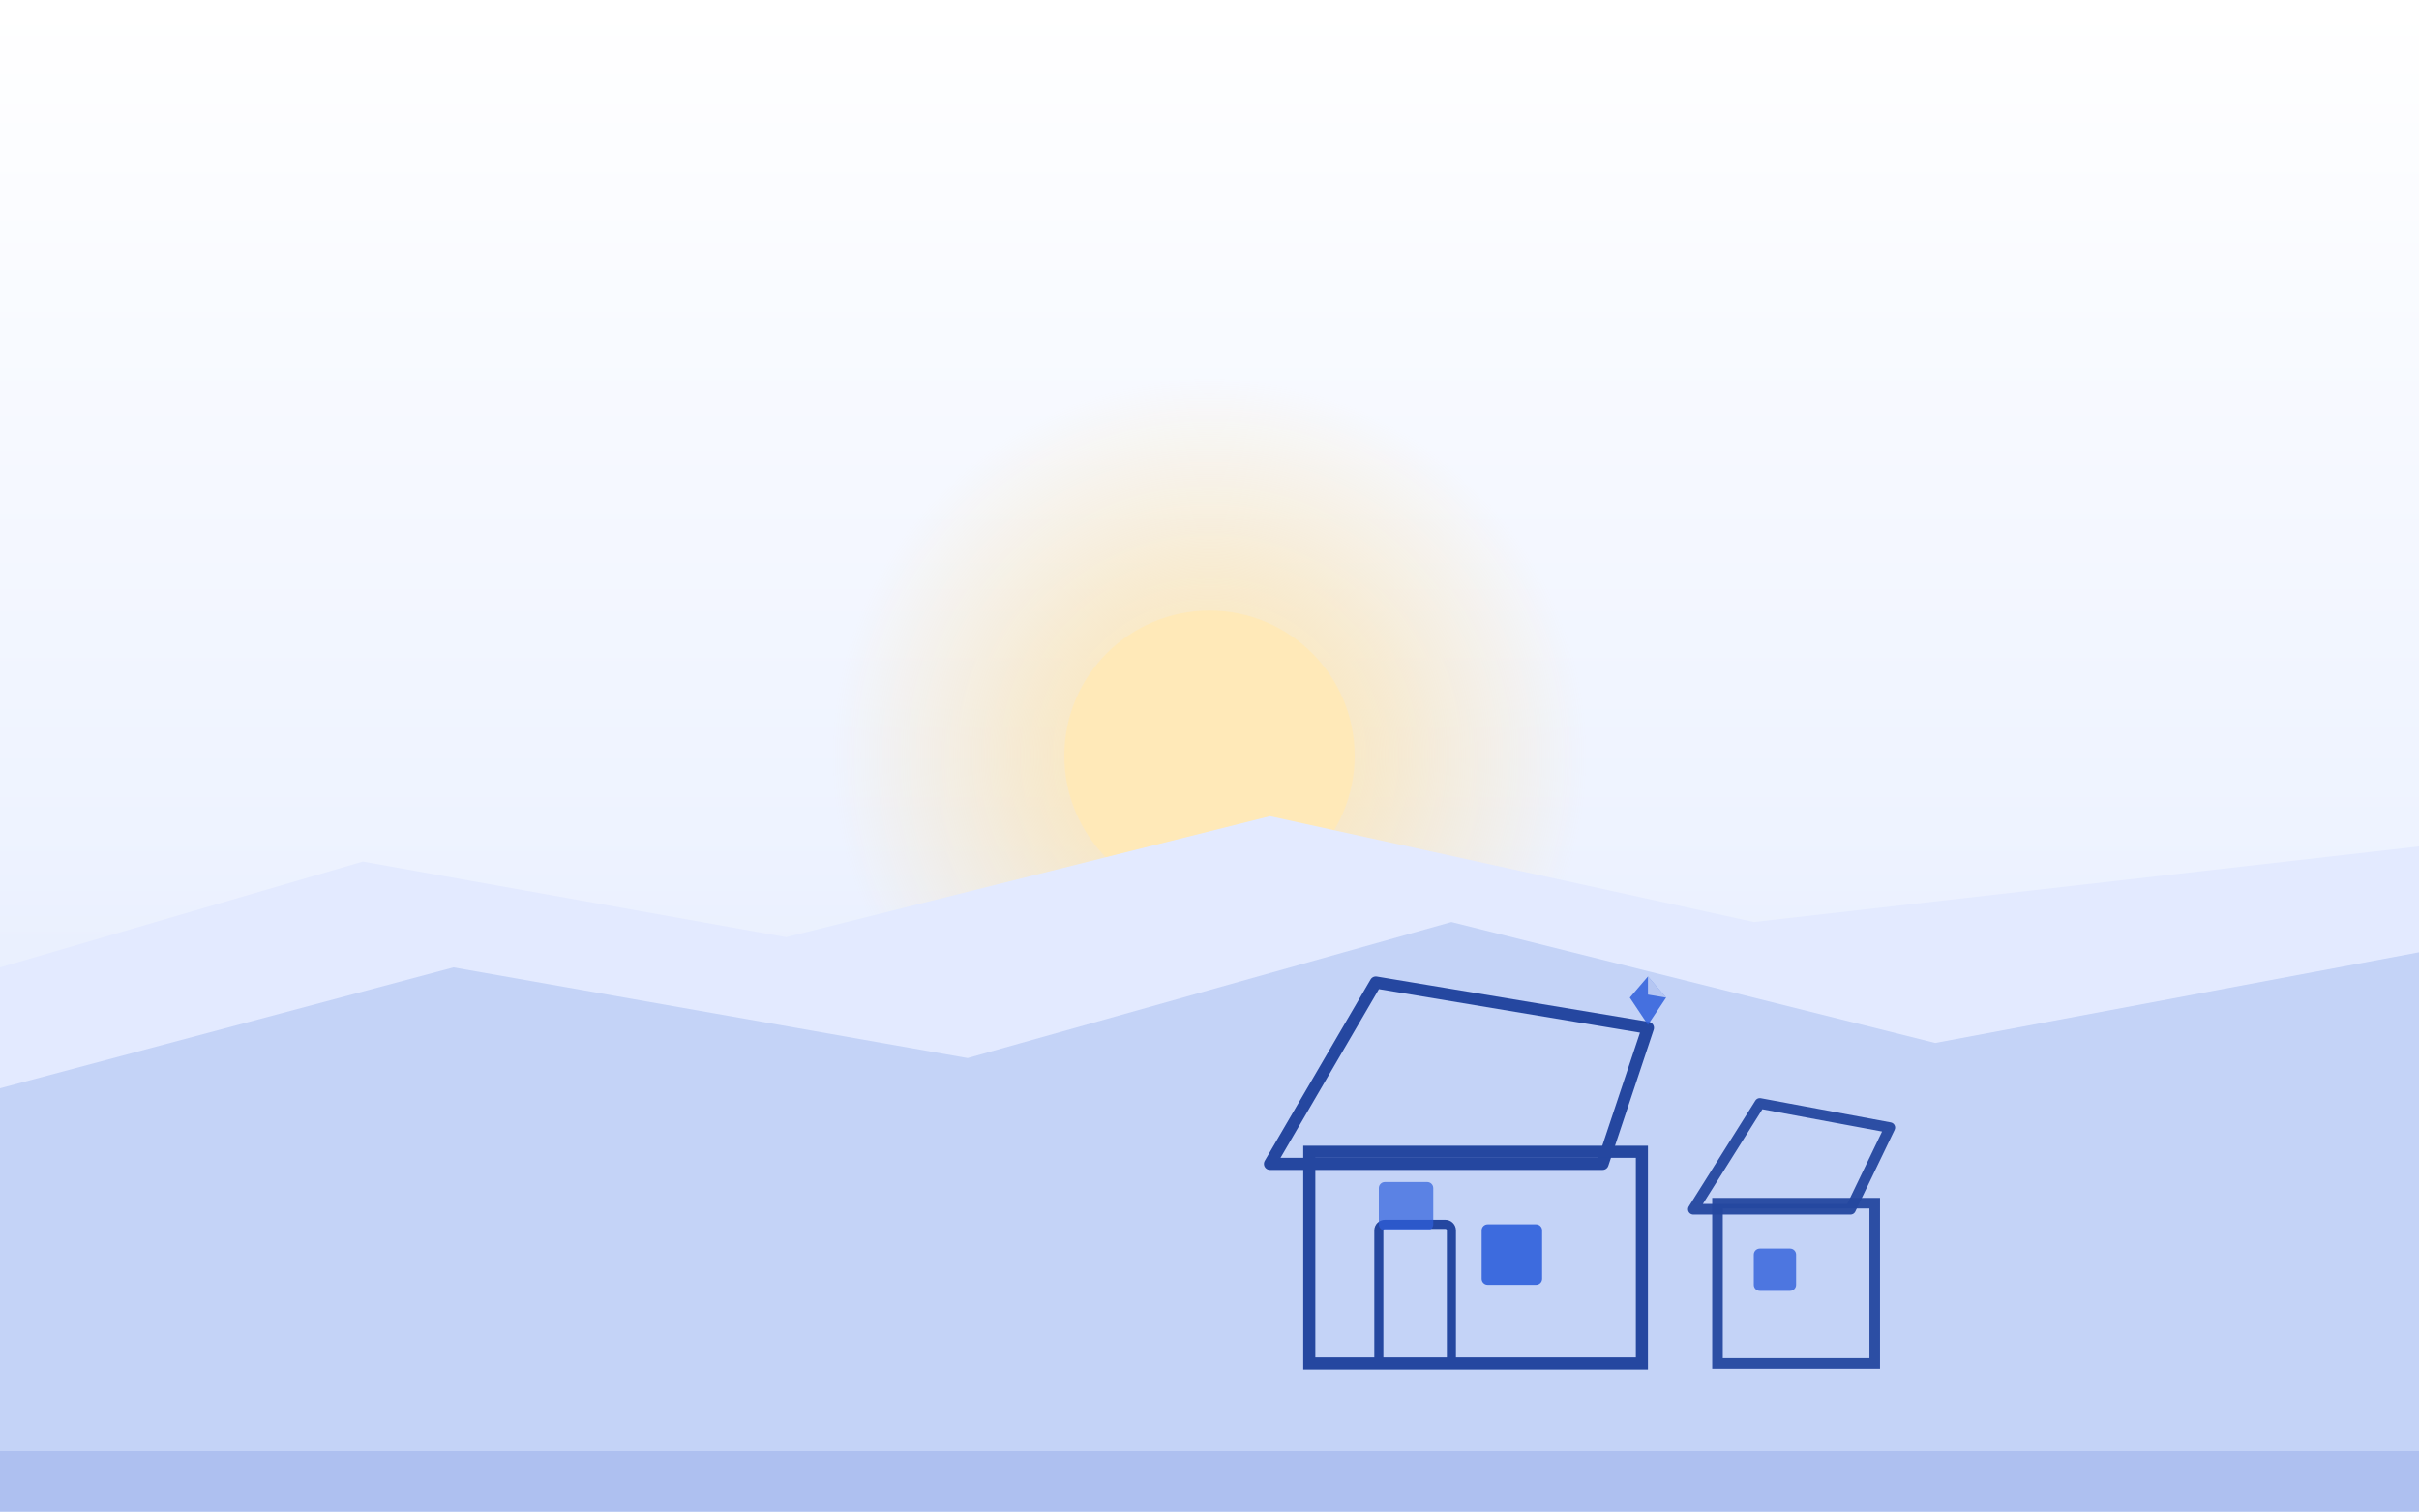
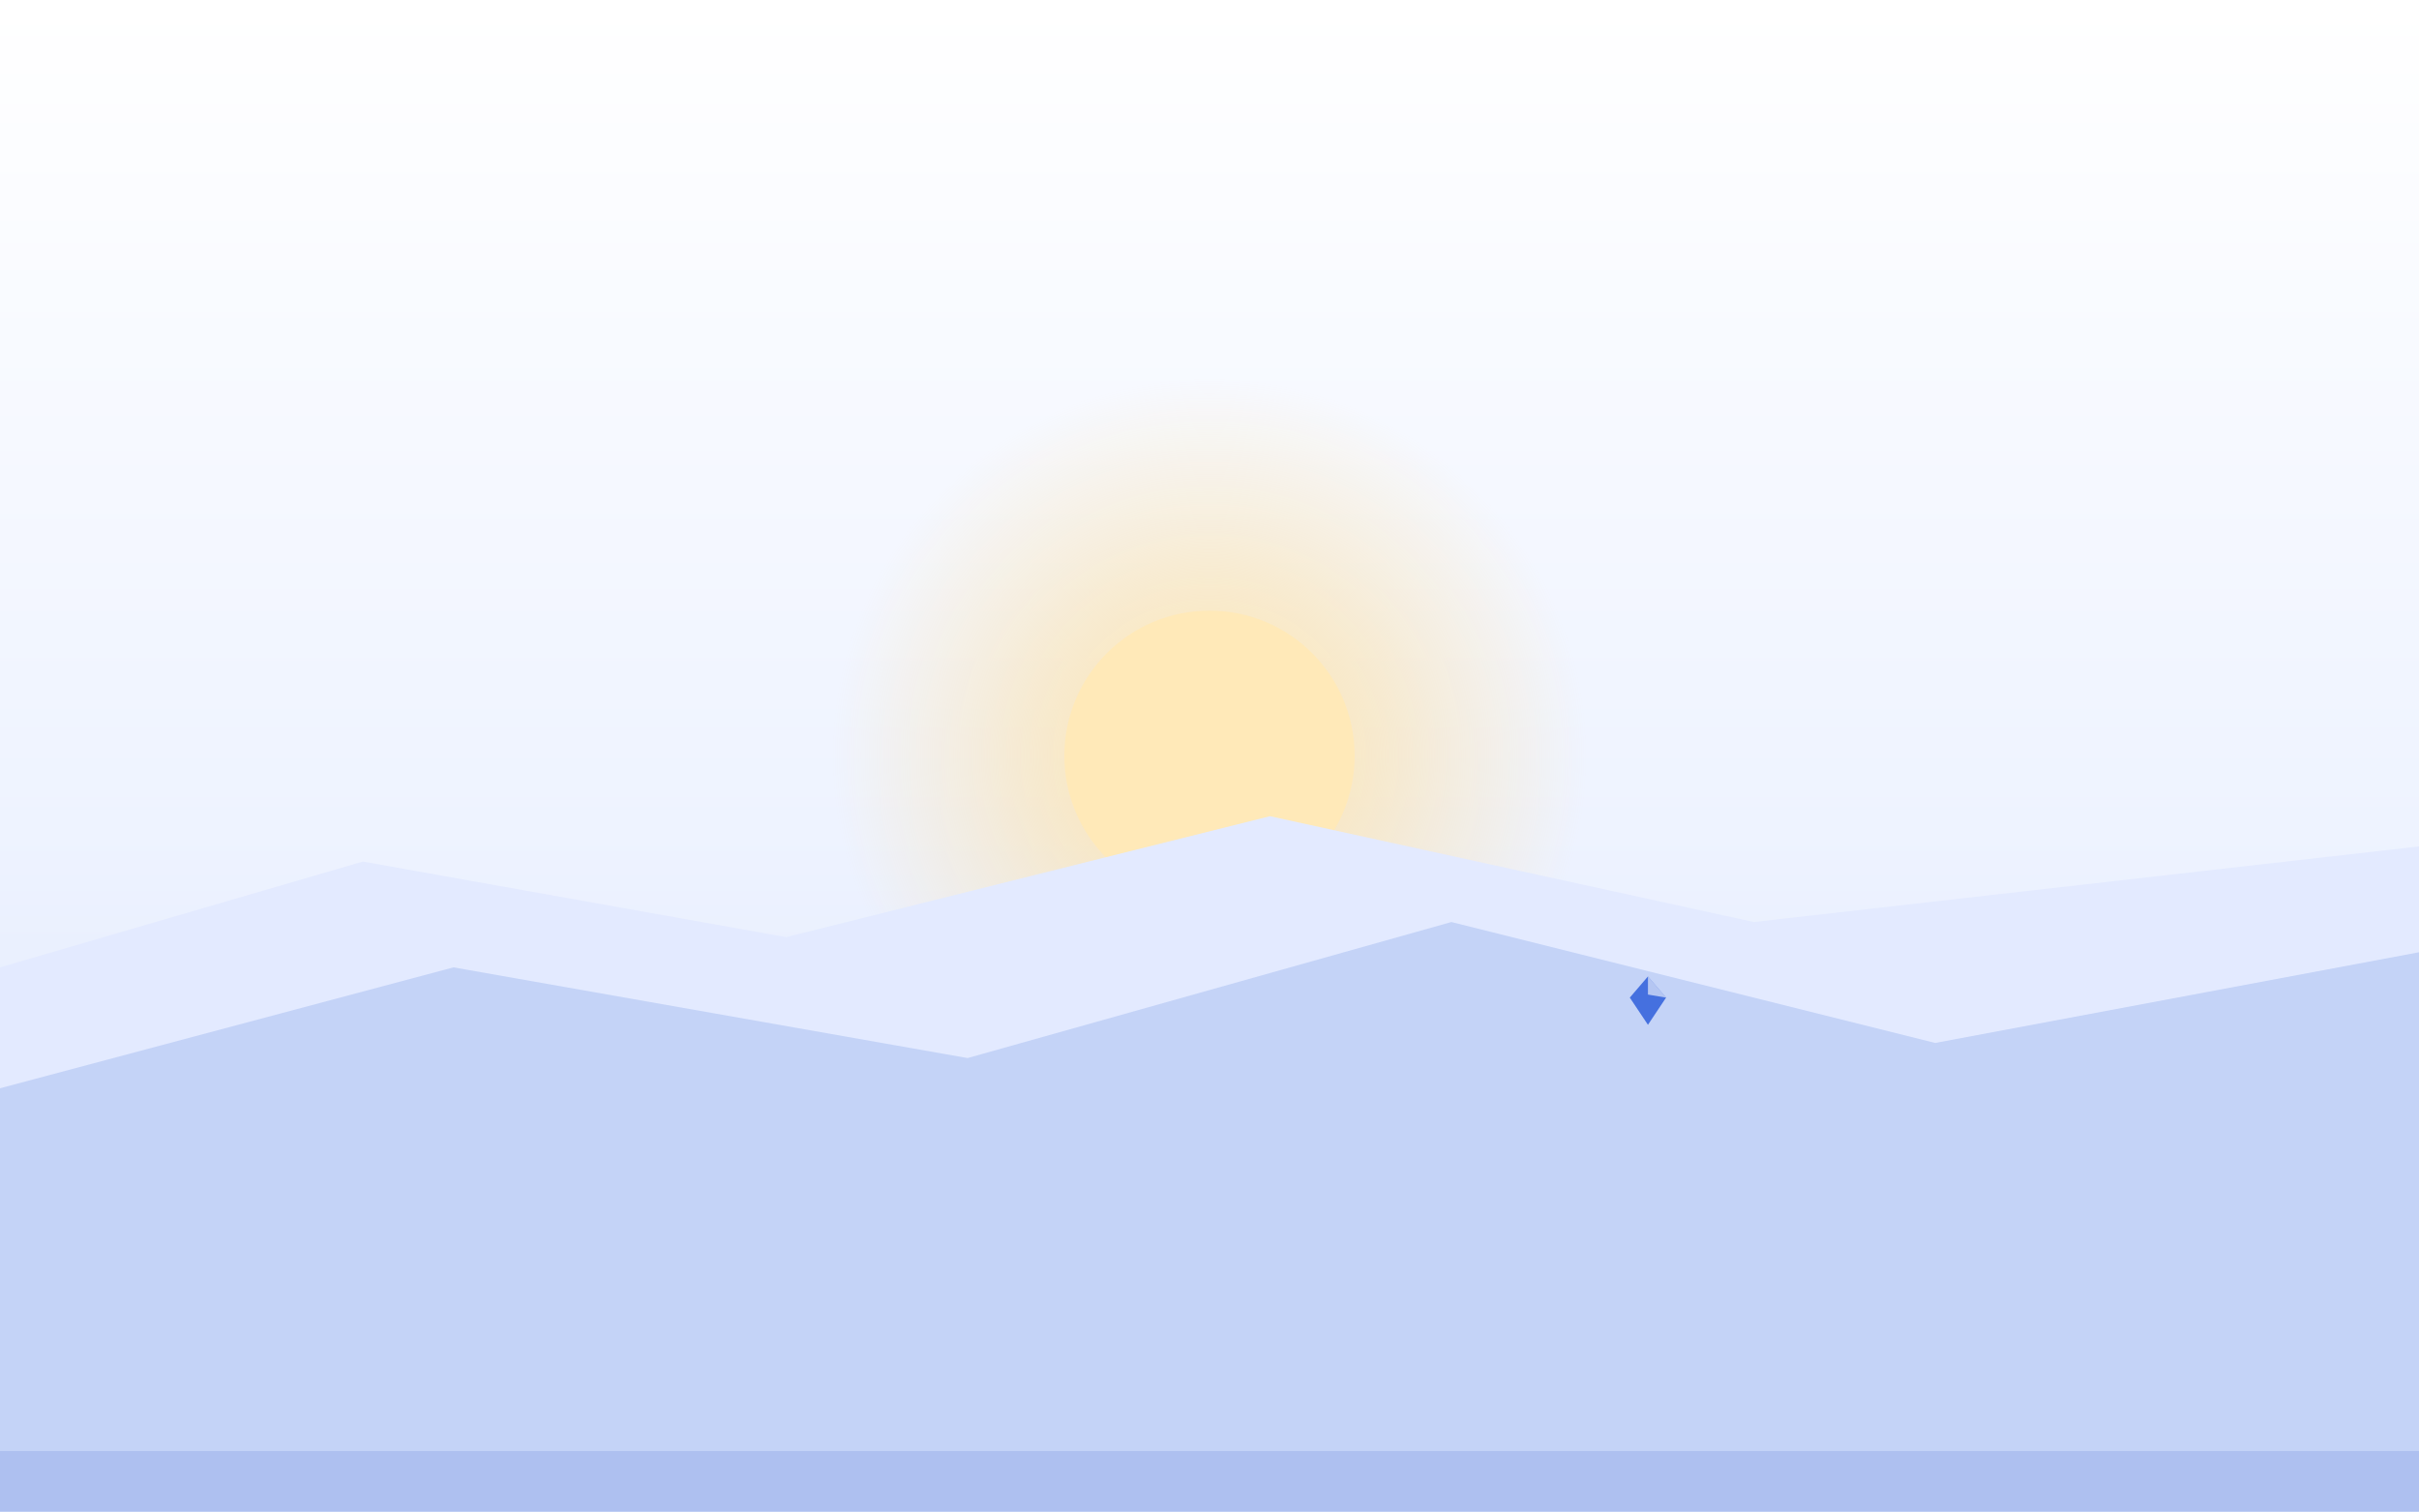
<svg xmlns="http://www.w3.org/2000/svg" width="800" height="500" viewBox="0 0 800 500" role="img" preserveAspectRatio="xMidYMid slice">
  <defs>
    <linearGradient id="medium-light-sky" x1="0" y1="0" x2="0" y2="1">
      <stop offset="0%" stop-color="#ffffff" />
      <stop offset="55%" stop-color="#eef3ff" />
      <stop offset="100%" stop-color="#d7e2fb" />
    </linearGradient>
    <radialGradient id="medium-light-glow" cx="50%" cy="50%" r="50%">
      <stop offset="0%" stop-color="#ffe9b8" stop-opacity="0.95" />
      <stop offset="60%" stop-color="#ffd98a" stop-opacity="0.3" />
      <stop offset="100%" stop-color="#ffd98a" stop-opacity="0" />
    </radialGradient>
  </defs>
  <rect width="800" height="500" fill="url(#medium-light-sky)" />
  <circle cx="400" cy="250" r="125" fill="url(#medium-light-glow)" />
  <circle cx="400" cy="250" r="48" fill="#ffe9b8" />
  <path d="M0,320 L120,285 L260,310 L420,270 L580,305 L800,280 L800,500 L0,500 Z" fill="#e3eaff" />
  <path d="M0,360 L150,320 L320,350 L480,305 L640,345 L800,315 L800,500 L0,500 Z" fill="#c4d3f7" />
  <rect x="0" y="480" width="800" height="20" fill="#aec0f0" />
-   <polygon points="420,385 455,325 545,340 530,385" fill="none" stroke="#2547a0" stroke-width="4" stroke-linejoin="round" />
-   <rect x="433" y="381" width="110" height="70" fill="none" stroke="#2547a0" stroke-width="4" />
-   <rect x="456" y="405" width="24" height="46" rx="2" fill="none" stroke="#2547a0" stroke-width="3" />
-   <rect x="490" y="405" width="20" height="20" rx="2" fill="#2f5fdb" opacity="0.9" />
-   <rect x="456" y="391" width="18" height="16" rx="2" fill="#2f5fdb" opacity="0.7" />
-   <polygon points="560,400 582,365 625,373 612,400" fill="none" stroke="#2547a0" stroke-width="3.5" stroke-linejoin="round" opacity="0.95" />
-   <rect x="568" y="398" width="52" height="53" fill="none" stroke="#2547a0" stroke-width="3.5" opacity="0.95" />
-   <rect x="580" y="413" width="14" height="14" rx="2" fill="#2f5fdb" opacity="0.8" />
  <g transform="translate(545,330)">
    <polygon points="0,-7 6,0 0,9 -6,0" fill="#2f5fdb" opacity="0.85" />
    <polygon points="0,-7 6,0 0,-1" fill="#ffffff" opacity="0.6" />
  </g>
</svg>
